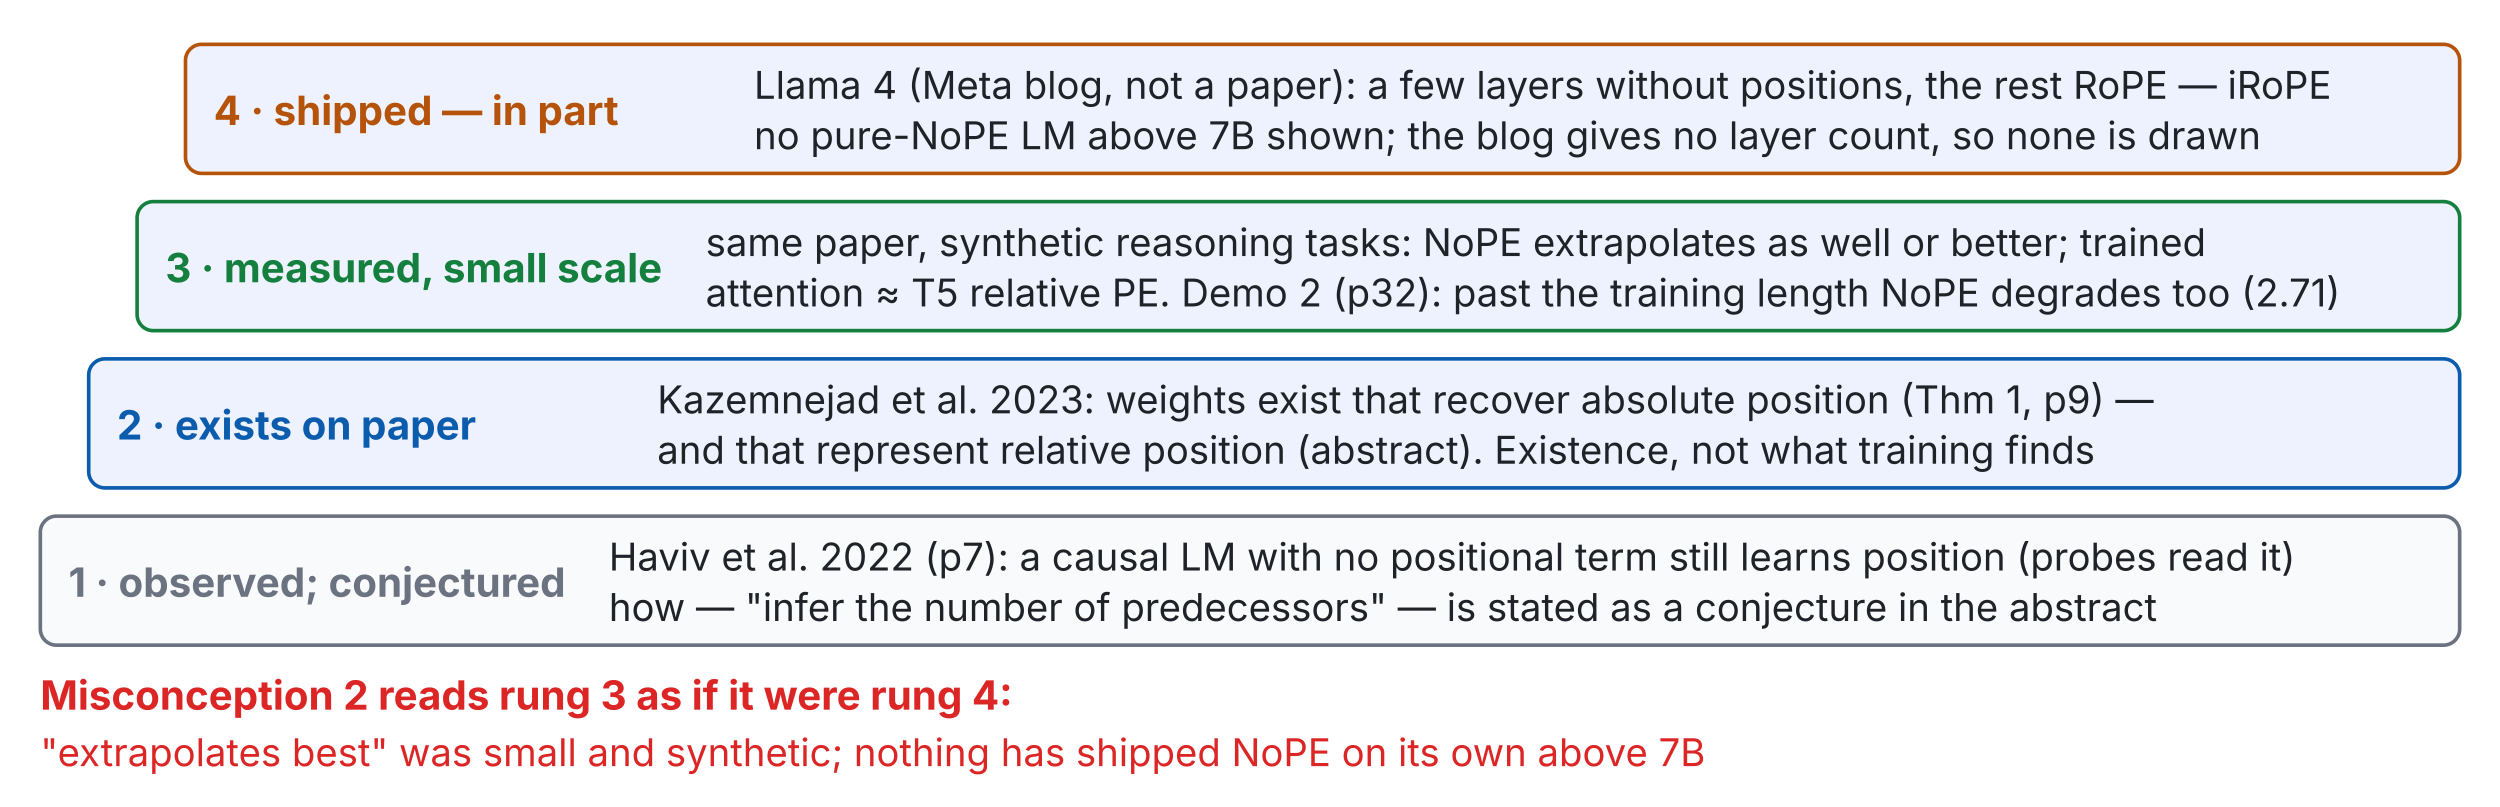
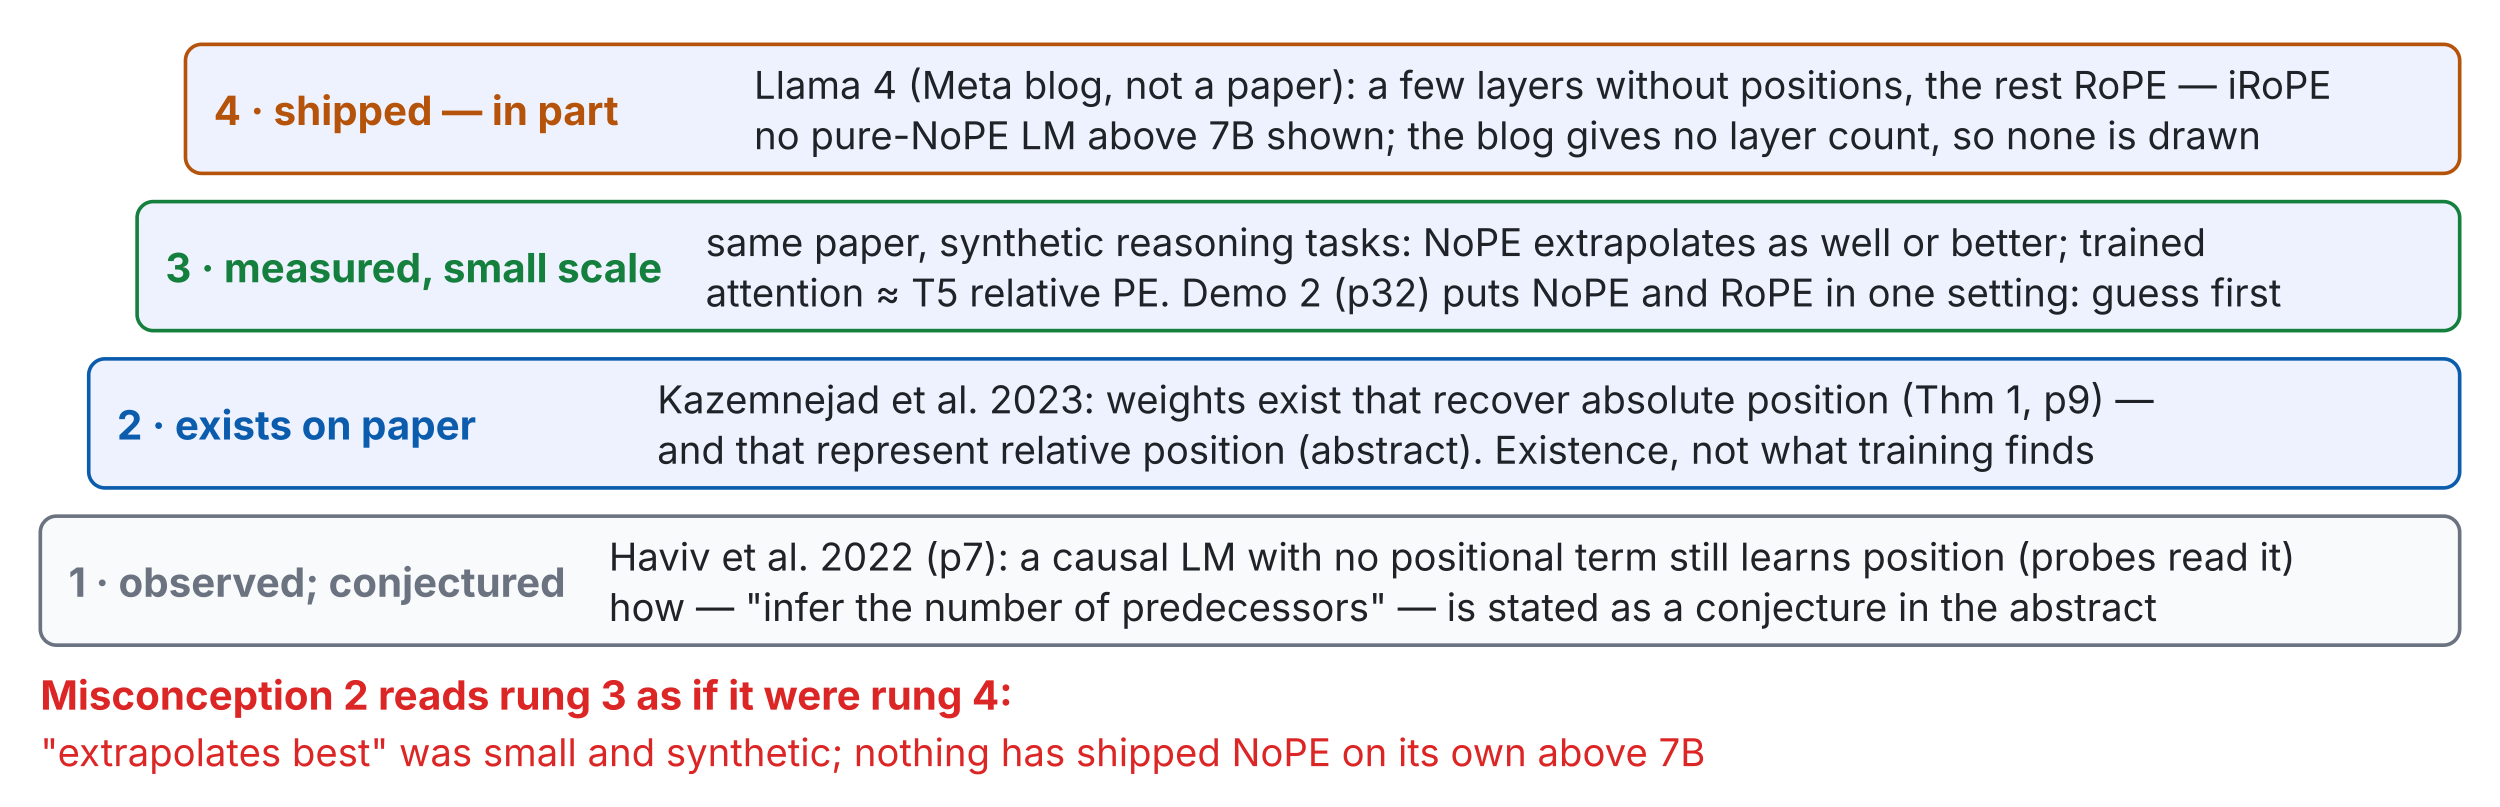
<svg xmlns="http://www.w3.org/2000/svg" viewBox="0 0 1240 400" width="100%" font-family="-apple-system,BlinkMacSystemFont,Segoe UI,Helvetica Neue,PingFang TC,Noto Sans TC,sans-serif">
  <defs>
    <marker id="ah-nope-evidence" viewBox="0 0 10 10" refX="9" refY="5" markerWidth="7" markerHeight="7" orient="auto-start-reverse">
      <path d="M0,0 L10,5 L0,10 z" fill="#6b7280" />
    </marker>
  </defs>
  <rect x="20" y="256" width="1200" height="64" rx="8" fill="#f8fafc" stroke="#6b7280" stroke-width="1.8" />
  <text x="34" y="296" font-size="20" fill="#6b7280" text-anchor="start" font-weight="700">1 · observed; conjectured</text>
  <text x="302" y="283" font-size="19" fill="#1f2328" text-anchor="start" font-weight="400">Haviv et al. 2022 (p7): a causal LM with no positional term still learns position (probes read it)</text>
  <text x="302" y="308" font-size="19" fill="#1f2328" text-anchor="start" font-weight="400">how — "infer the number of predecessors" — is stated as a conjecture in the abstract</text>
  <g class="fragment" data-fragment-index="1">
    <rect x="44" y="178" width="1176" height="64" rx="8" fill="#eef2ff" stroke="#0b5cad" stroke-width="1.8" />
    <text x="58" y="218" font-size="20" fill="#0b5cad" text-anchor="start" font-weight="700">2 · exists on paper</text>
    <text x="326" y="205" font-size="19" fill="#1f2328" text-anchor="start" font-weight="400">Kazemnejad et al. 2023: weights exist that recover absolute position (Thm 1, p9) —</text>
    <text x="326" y="230" font-size="19" fill="#1f2328" text-anchor="start" font-weight="400">and that represent relative position (abstract). Existence, not what training finds</text>
  </g>
  <g class="fragment" data-fragment-index="2">
    <rect x="68" y="100" width="1152" height="64" rx="8" fill="#eef2ff" stroke="#15803d" stroke-width="1.8" />
    <text x="82" y="140" font-size="20" fill="#15803d" text-anchor="start" font-weight="700">3 · measured, small scale</text>
    <text x="350" y="127" font-size="19" fill="#1f2328" text-anchor="start" font-weight="400">same paper, synthetic reasoning tasks: NoPE extrapolates as well or better; trained</text>
-     <text x="350" y="152" font-size="19" fill="#1f2328" text-anchor="start" font-weight="400">attention ≈ T5 relative PE. Demo 2 (p32): past the training length NoPE degrades too (2.71)</text>
+     <text x="350" y="152" font-size="19" fill="#1f2328" text-anchor="start" font-weight="400">attention ≈ T5 relative PE. Demo 2 (p32) puts NoPE and RoPE in one setting: guess first</text>
  </g>
  <g class="fragment" data-fragment-index="3">
    <rect x="92" y="22" width="1128" height="64" rx="8" fill="#eef2ff" stroke="#b45309" stroke-width="1.8" />
    <text x="106" y="62" font-size="20" fill="#b45309" text-anchor="start" font-weight="700">4 · shipped — in part</text>
    <text x="374" y="49" font-size="19" fill="#1f2328" text-anchor="start" font-weight="400">Llama 4 (Meta blog, not a paper): a few layers without positions, the rest RoPE — iRoPE</text>
    <text x="374" y="74" font-size="19" fill="#1f2328" text-anchor="start" font-weight="400">no pure-NoPE LM above 7B shown; the blog gives no layer count, so none is drawn</text>
  </g>
  <g class="fragment" data-fragment-index="4">
    <text x="20" y="352" font-size="20" fill="#dc2626" text-anchor="start" font-weight="700">Misconception 2 reads rung 3 as if it were rung 4:</text>
    <text x="20" y="380" font-size="19" fill="#dc2626" text-anchor="start" font-weight="400">"extrapolates best" was small and synthetic; nothing has shipped NoPE on its own above 7B</text>
  </g>
</svg>
